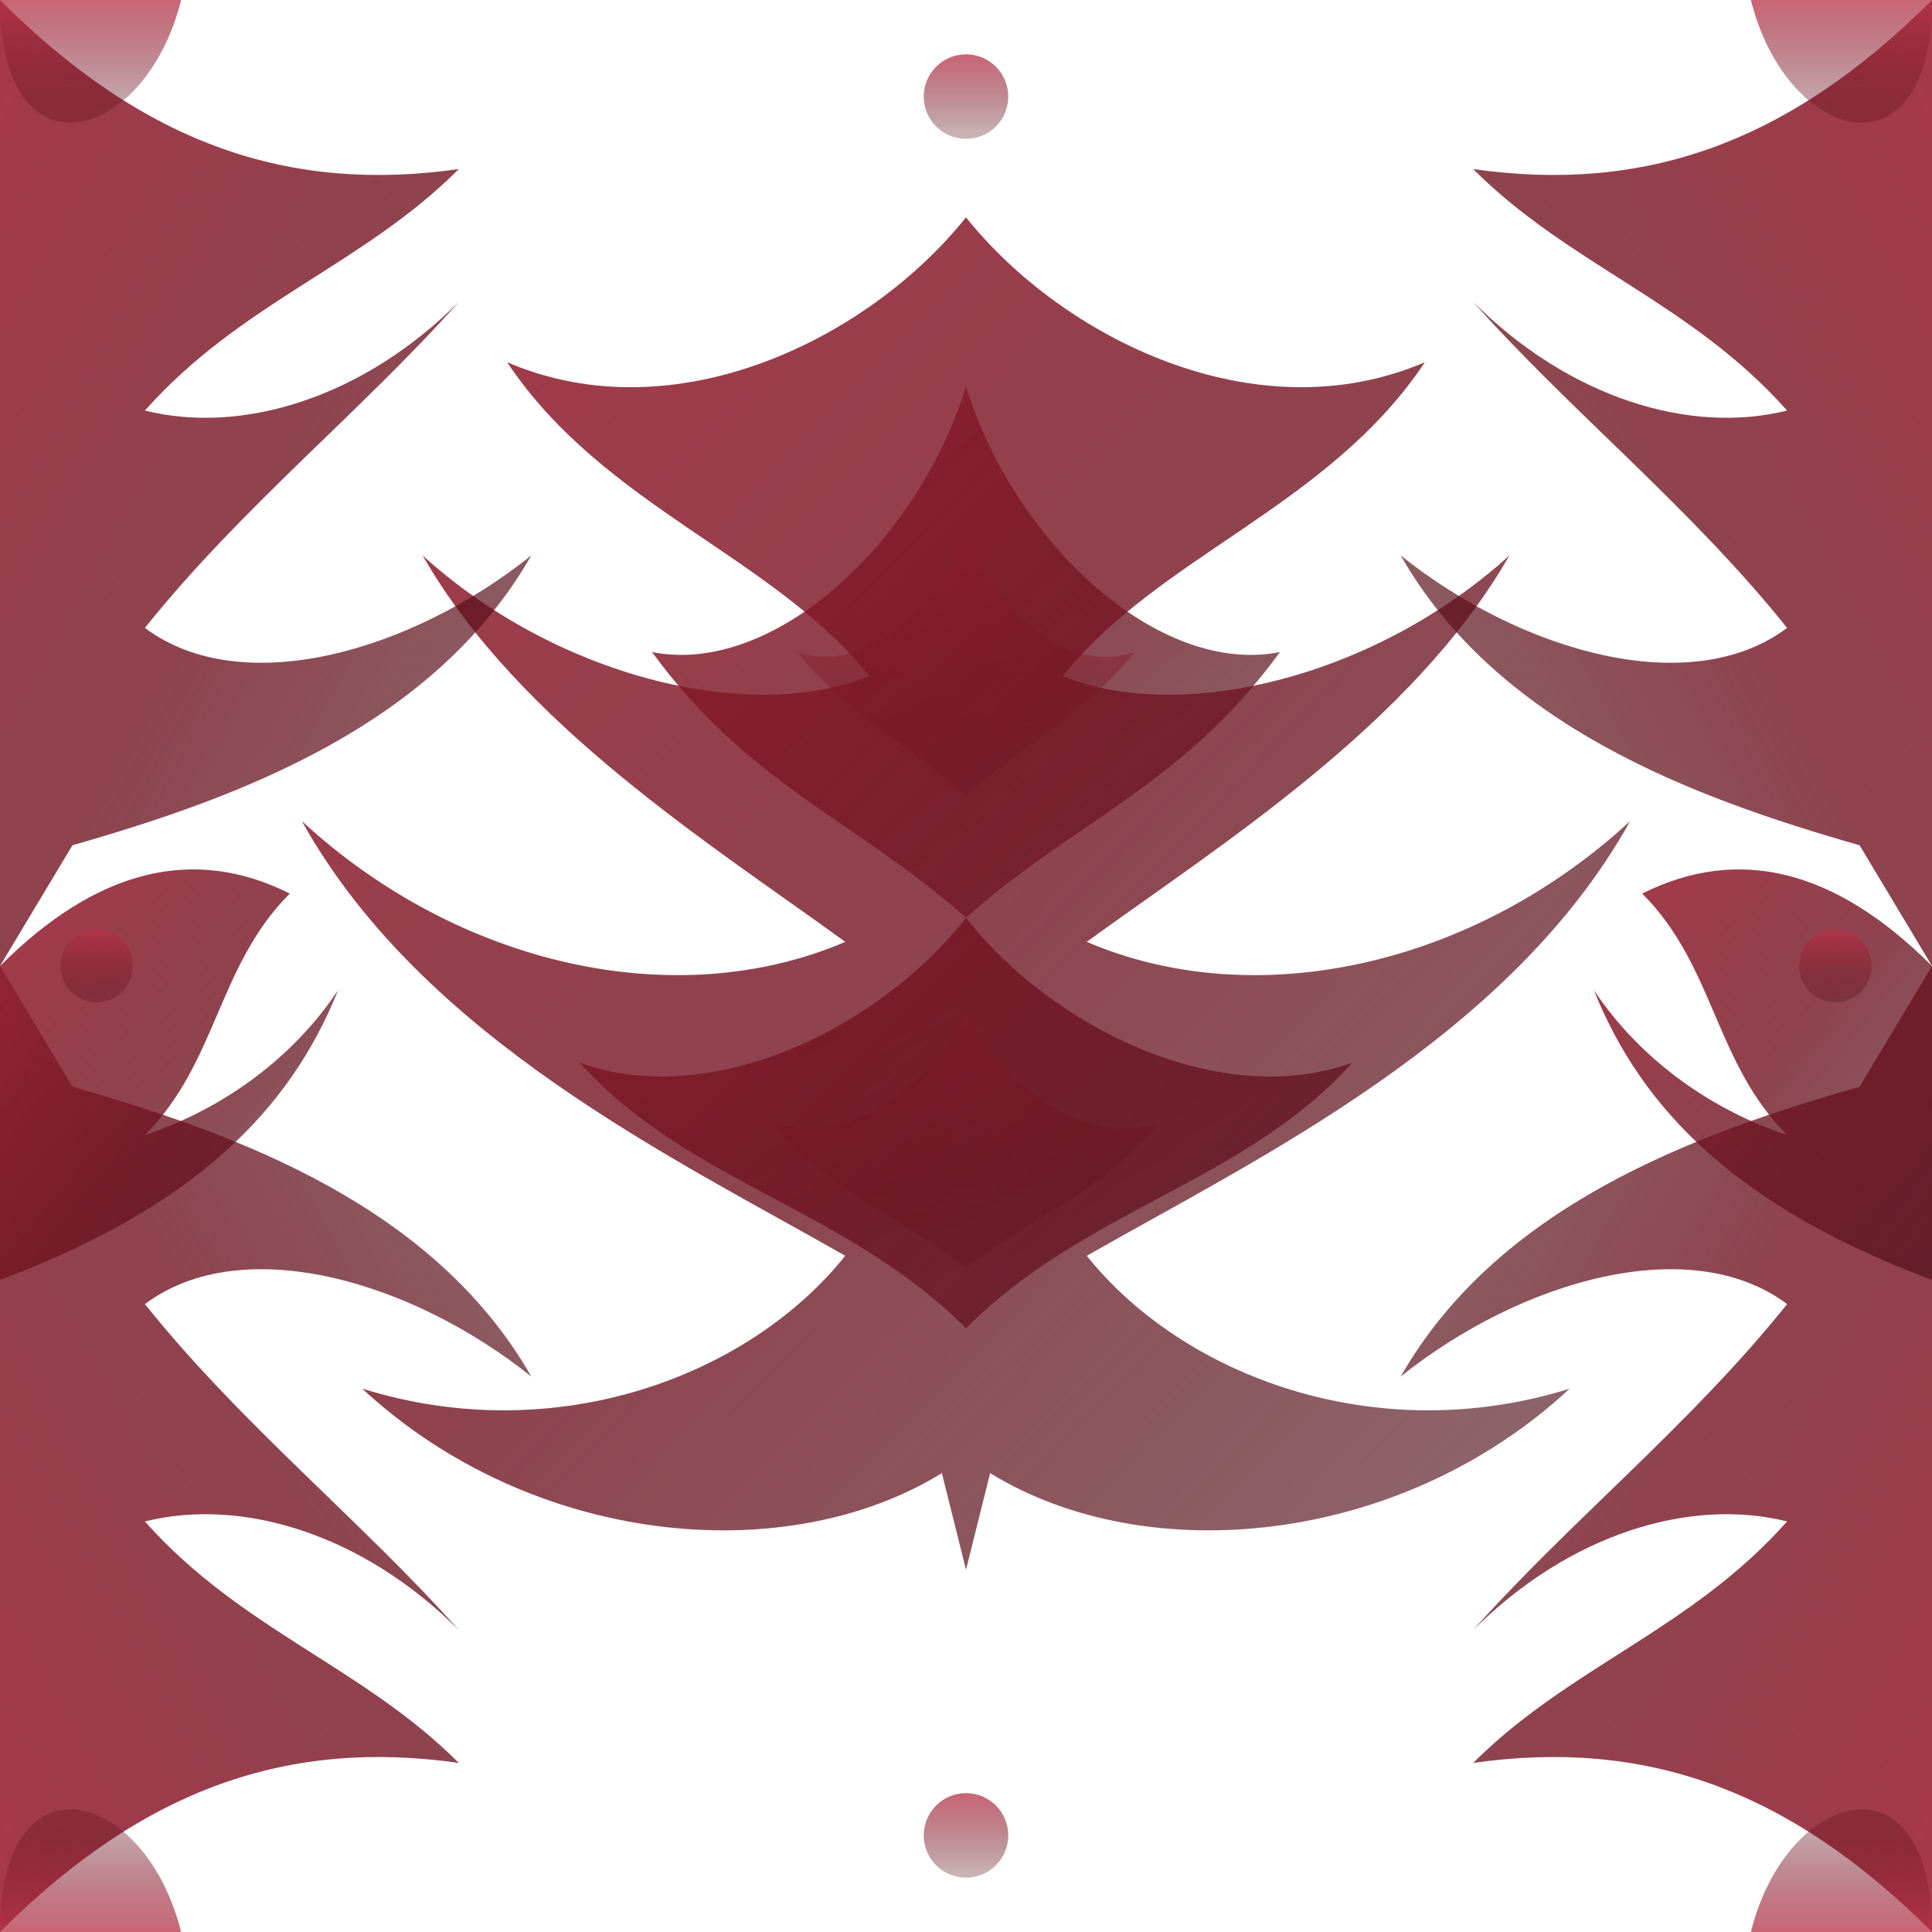
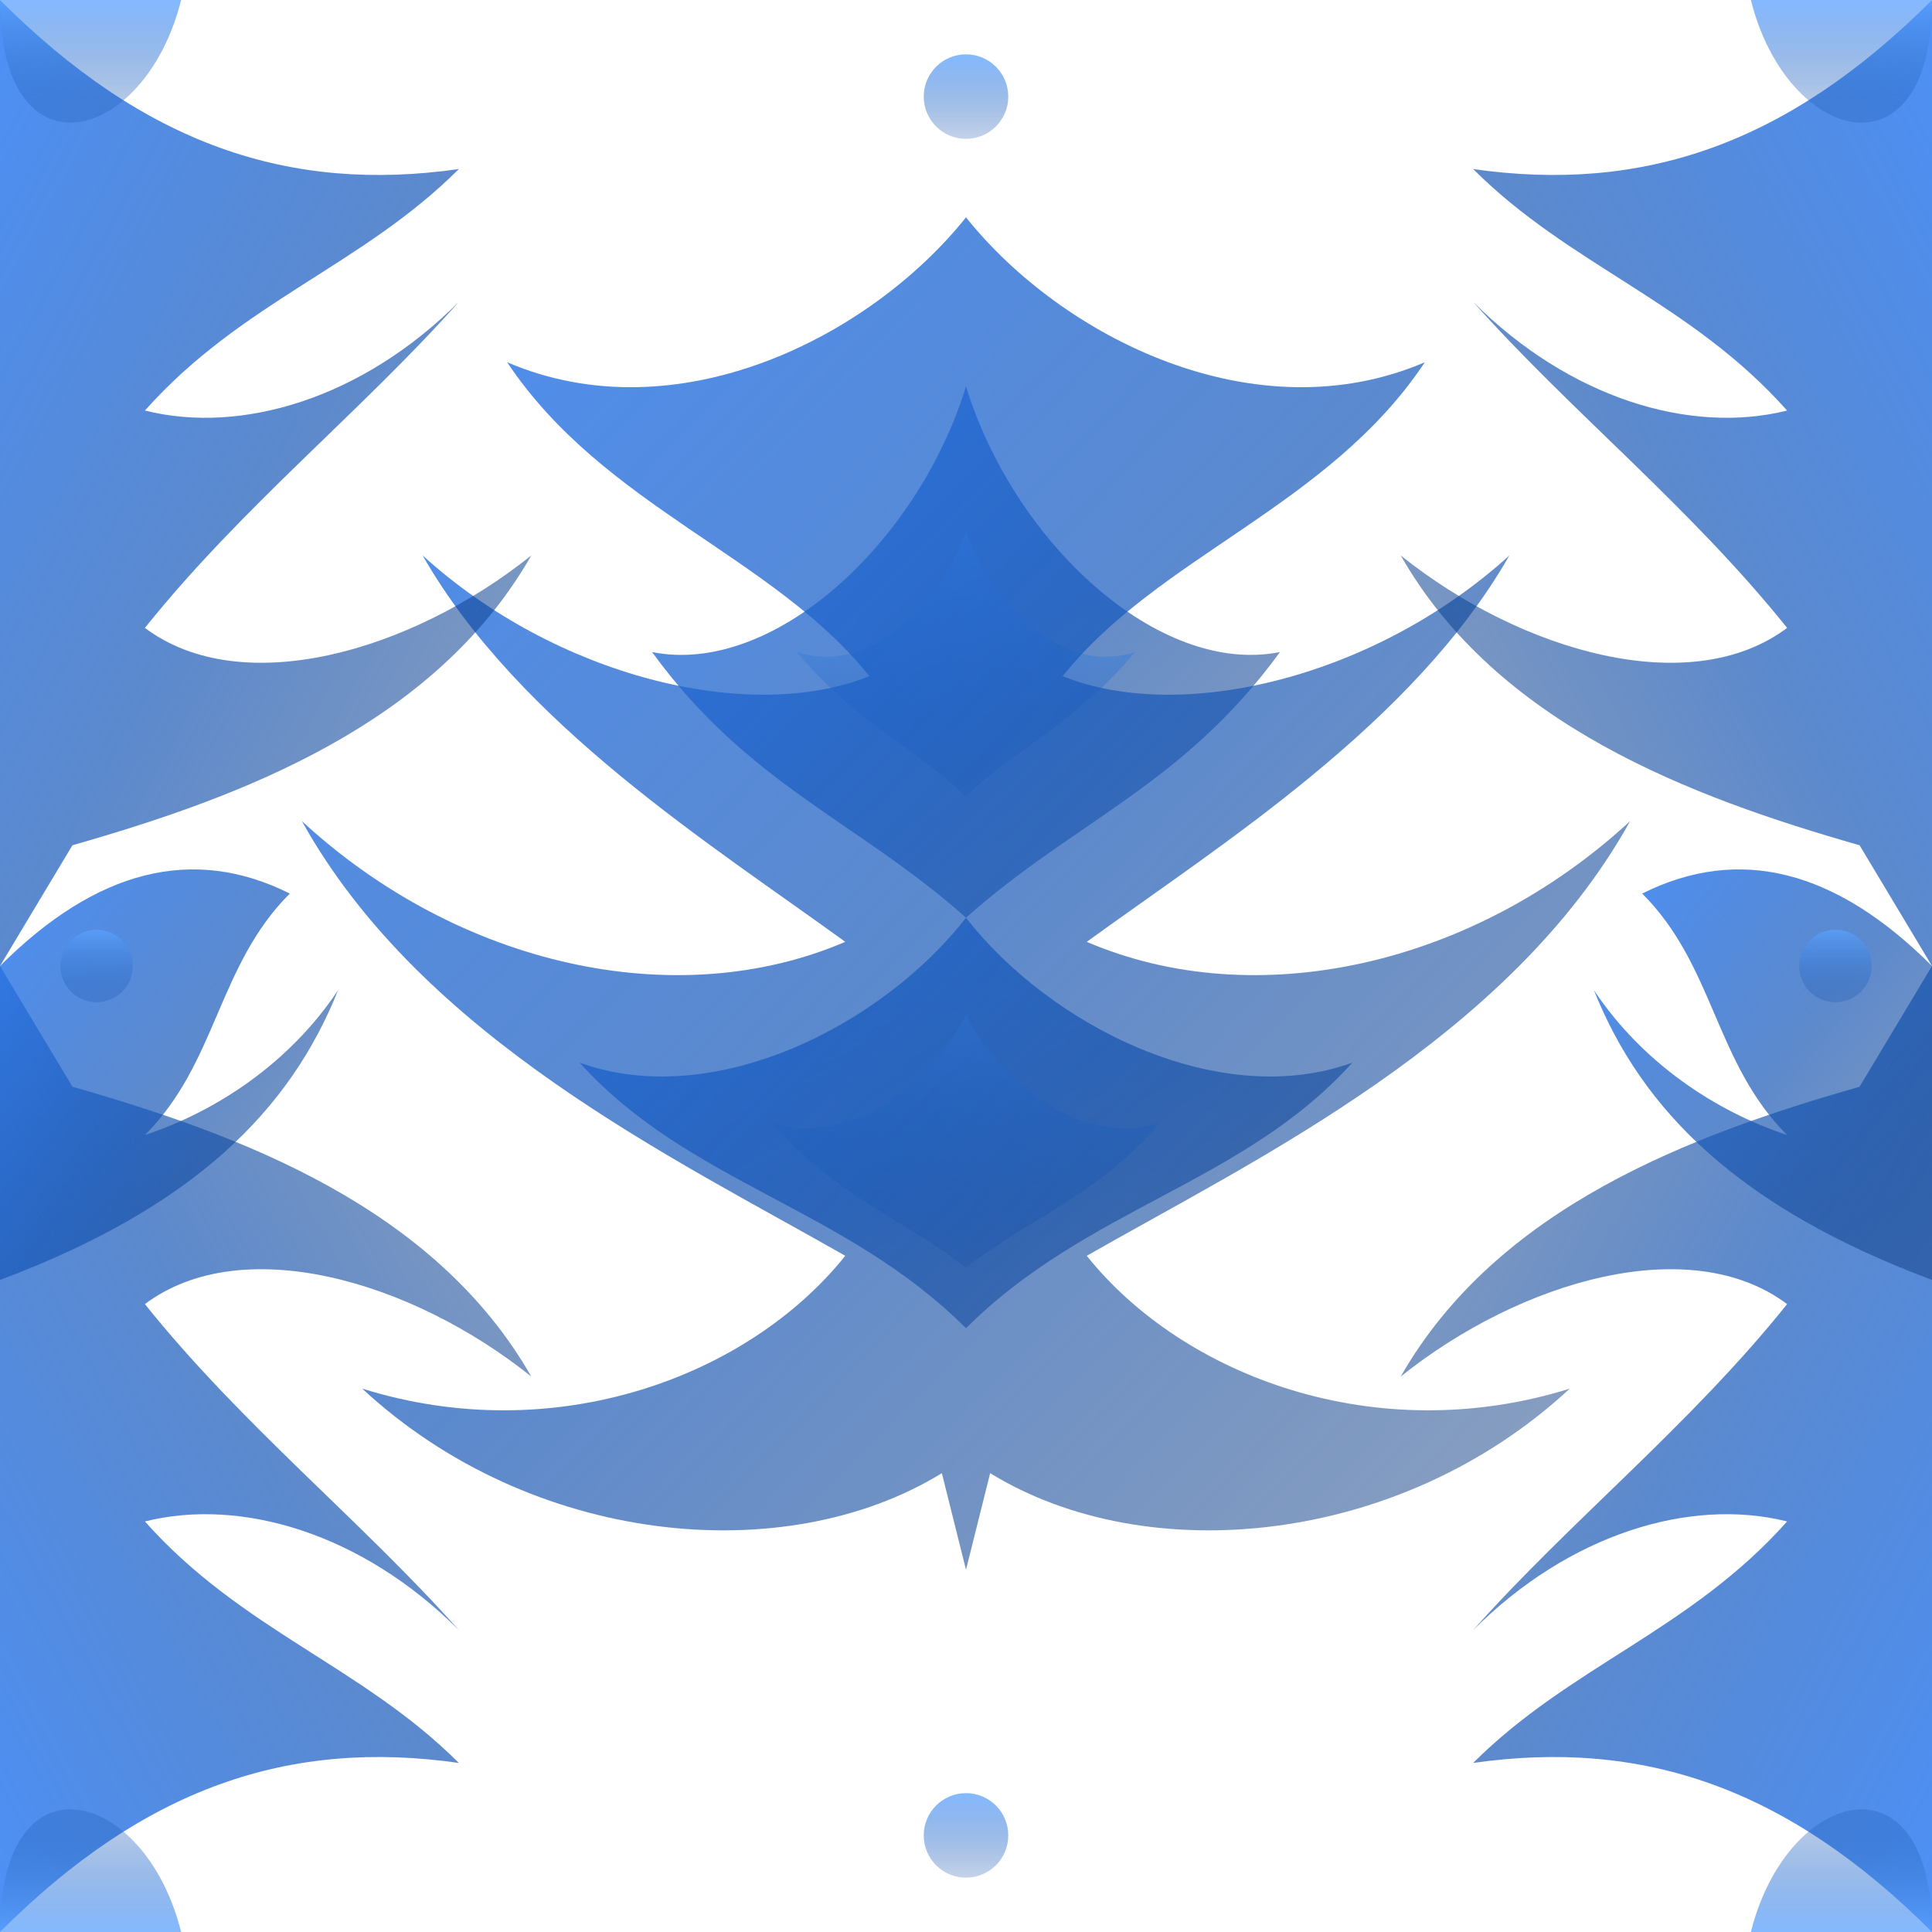
<svg xmlns="http://www.w3.org/2000/svg" width="160" height="160" viewBox="0 0 160 160">
  <defs>
    <linearGradient id="damask-gold" x1="0%" y1="0%" x2="100%" y2="100%">
-       <stop offset="0%" stop-color="#9E2235" stop-opacity="0.9" />
-       <stop offset="50%" stop-color="#721422" stop-opacity="0.8" />
-       <stop offset="100%" stop-color="#440912" stop-opacity="0.6" />
+       <stop offset="0%" stop-color="#2D7DF6" stop-opacity="0.85" />
+       <stop offset="50%" stop-color="#1657B8" stop-opacity="0.7" />
+       <stop offset="100%" stop-color="#083375" stop-opacity="0.45" />
    </linearGradient>
    <linearGradient id="damask-highlight" x1="0%" y1="0%" x2="0%" y2="100%">
-       <stop offset="0%" stop-color="#B83248" stop-opacity="0.75" />
-       <stop offset="100%" stop-color="#550D18" stop-opacity="0.3" />
+       <stop offset="0%" stop-color="#5CA2FF" stop-opacity="0.75" />
+       <stop offset="100%" stop-color="#1450A8" stop-opacity="0.25" />
    </linearGradient>
  </defs>
  <g fill="url(#damask-gold)">
    <path d="M80 32 C84 45 96 56 106 54 C98 65 89 68 80 76 C71 68 62 65 54 54 C64 56 76 45 80 32 Z" />
    <path d="M80 76 C87 85 101 92 112 88 C103 98 90 100 80 110 C70 100 57 98 48 88 C59 92 73 85 80 76 Z" />
    <path d="M80 44 C82 50 88 56 94 54 C89 60 84 62 80 66 C76 62 71 60 66 54 C72 56 78 50 80 44 Z" fill="url(#damask-highlight)" />
    <path d="M80 84 C83 90 90 95 96 93 C91 99 85 101 80 105 C75 101 69 99 64 93 C70 95 77 90 80 84 Z" fill="url(#damask-highlight)" />
    <path d="M80 18 C88 28 104 36 118 30 C110 42 96 46 88 56 C98 60 114 56 125 46 C117 60 101 70 90 78 C104 84 122 80 135 68 C125 86 104 96 90 104 C98 114 114 120 130 115 C116 128 95 130 82 122 L80 130 L78 122 C65 130 44 128 30 115 C46 120 62 114 70 104 C56 96 35 86 25 68 C38 80 56 84 70 78 C59 70 43 60 35 46 C46 56 62 60 72 56 C64 46 50 42 42 30 C56 36 72 28 80 18 Z" />
    <g transform="translate(0, 0)">
      <path d="M0 0 C12 12 24 16 38 14 C30 22 20 25 12 34 C20 36 30 33 38 25 C30 34 20 42 12 52 C20 58 34 54 44 46 C36 60 20 66 6 70 L0 80 Z" />
      <path d="M0 0 L15 0 C12 12 0 15 0 0 Z" fill="url(#damask-highlight)" />
    </g>
    <g transform="translate(160, 0) scale(-1, 1)">
      <path d="M0 0 C12 12 24 16 38 14 C30 22 20 25 12 34 C20 36 30 33 38 25 C30 34 20 42 12 52 C20 58 34 54 44 46 C36 60 20 66 6 70 L0 80 Z" />
      <path d="M0 0 L15 0 C12 12 0 15 0 0 Z" fill="url(#damask-highlight)" />
    </g>
    <g transform="translate(0, 160) scale(1, -1)">
      <path d="M0 0 C12 12 24 16 38 14 C30 22 20 25 12 34 C20 36 30 33 38 25 C30 34 20 42 12 52 C20 58 34 54 44 46 C36 60 20 66 6 70 L0 80 Z" />
      <path d="M0 0 L15 0 C12 12 0 15 0 0 Z" fill="url(#damask-highlight)" />
    </g>
    <g transform="translate(160, 160) scale(-1, -1)">
      <path d="M0 0 C12 12 24 16 38 14 C30 22 20 25 12 34 C20 36 30 33 38 25 C30 34 20 42 12 52 C20 58 34 54 44 46 C36 60 20 66 6 70 L0 80 Z" />
      <path d="M0 0 L15 0 C12 12 0 15 0 0 Z" fill="url(#damask-highlight)" />
    </g>
    <path d="M0 80 C8 72 16 70 24 74 C18 80 18 88 12 94 C18 92 24 88 28 82 C24 92 16 100 0 106 Z" />
    <path d="M160 80 C152 72 144 70 136 74 C142 80 142 88 148 94 C142 92 136 88 132 82 C136 92 144 100 160 106 Z" />
    <circle cx="80" cy="8" r="3.5" fill="url(#damask-highlight)" />
    <circle cx="80" cy="152" r="3.5" fill="url(#damask-highlight)" />
    <circle cx="8" cy="80" r="3" fill="url(#damask-highlight)" />
    <circle cx="152" cy="80" r="3" fill="url(#damask-highlight)" />
  </g>
</svg>
